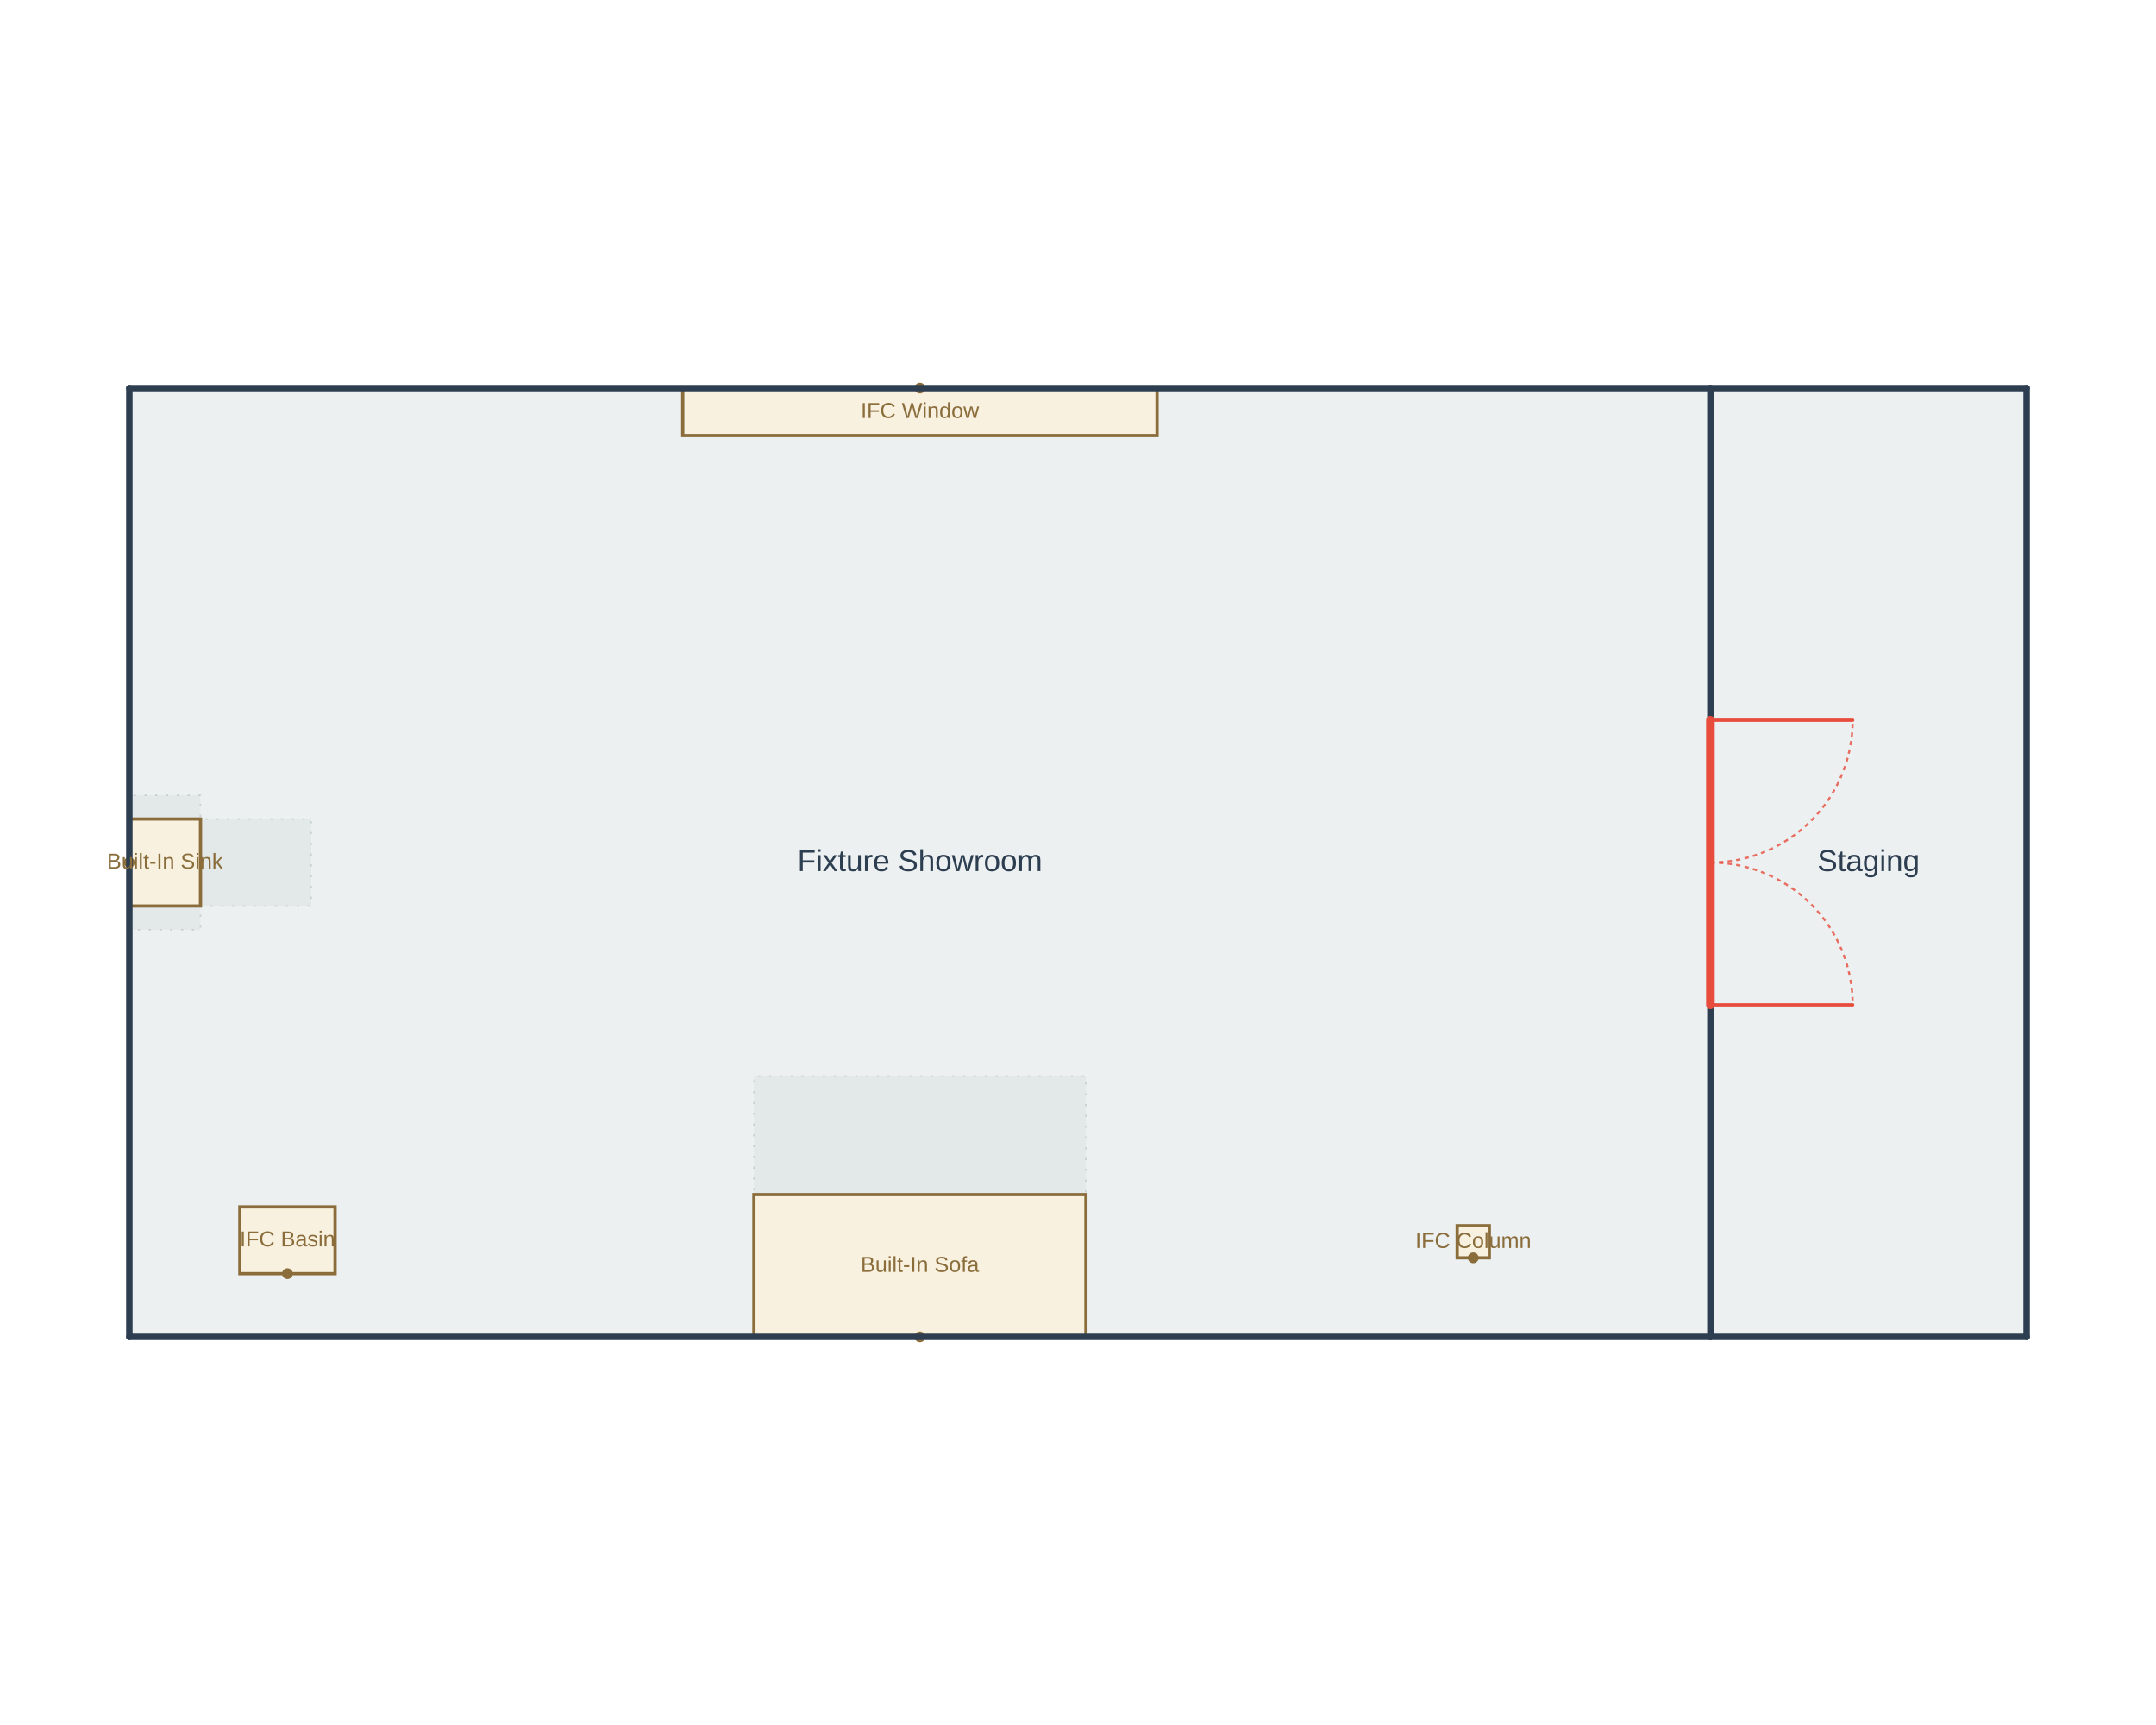
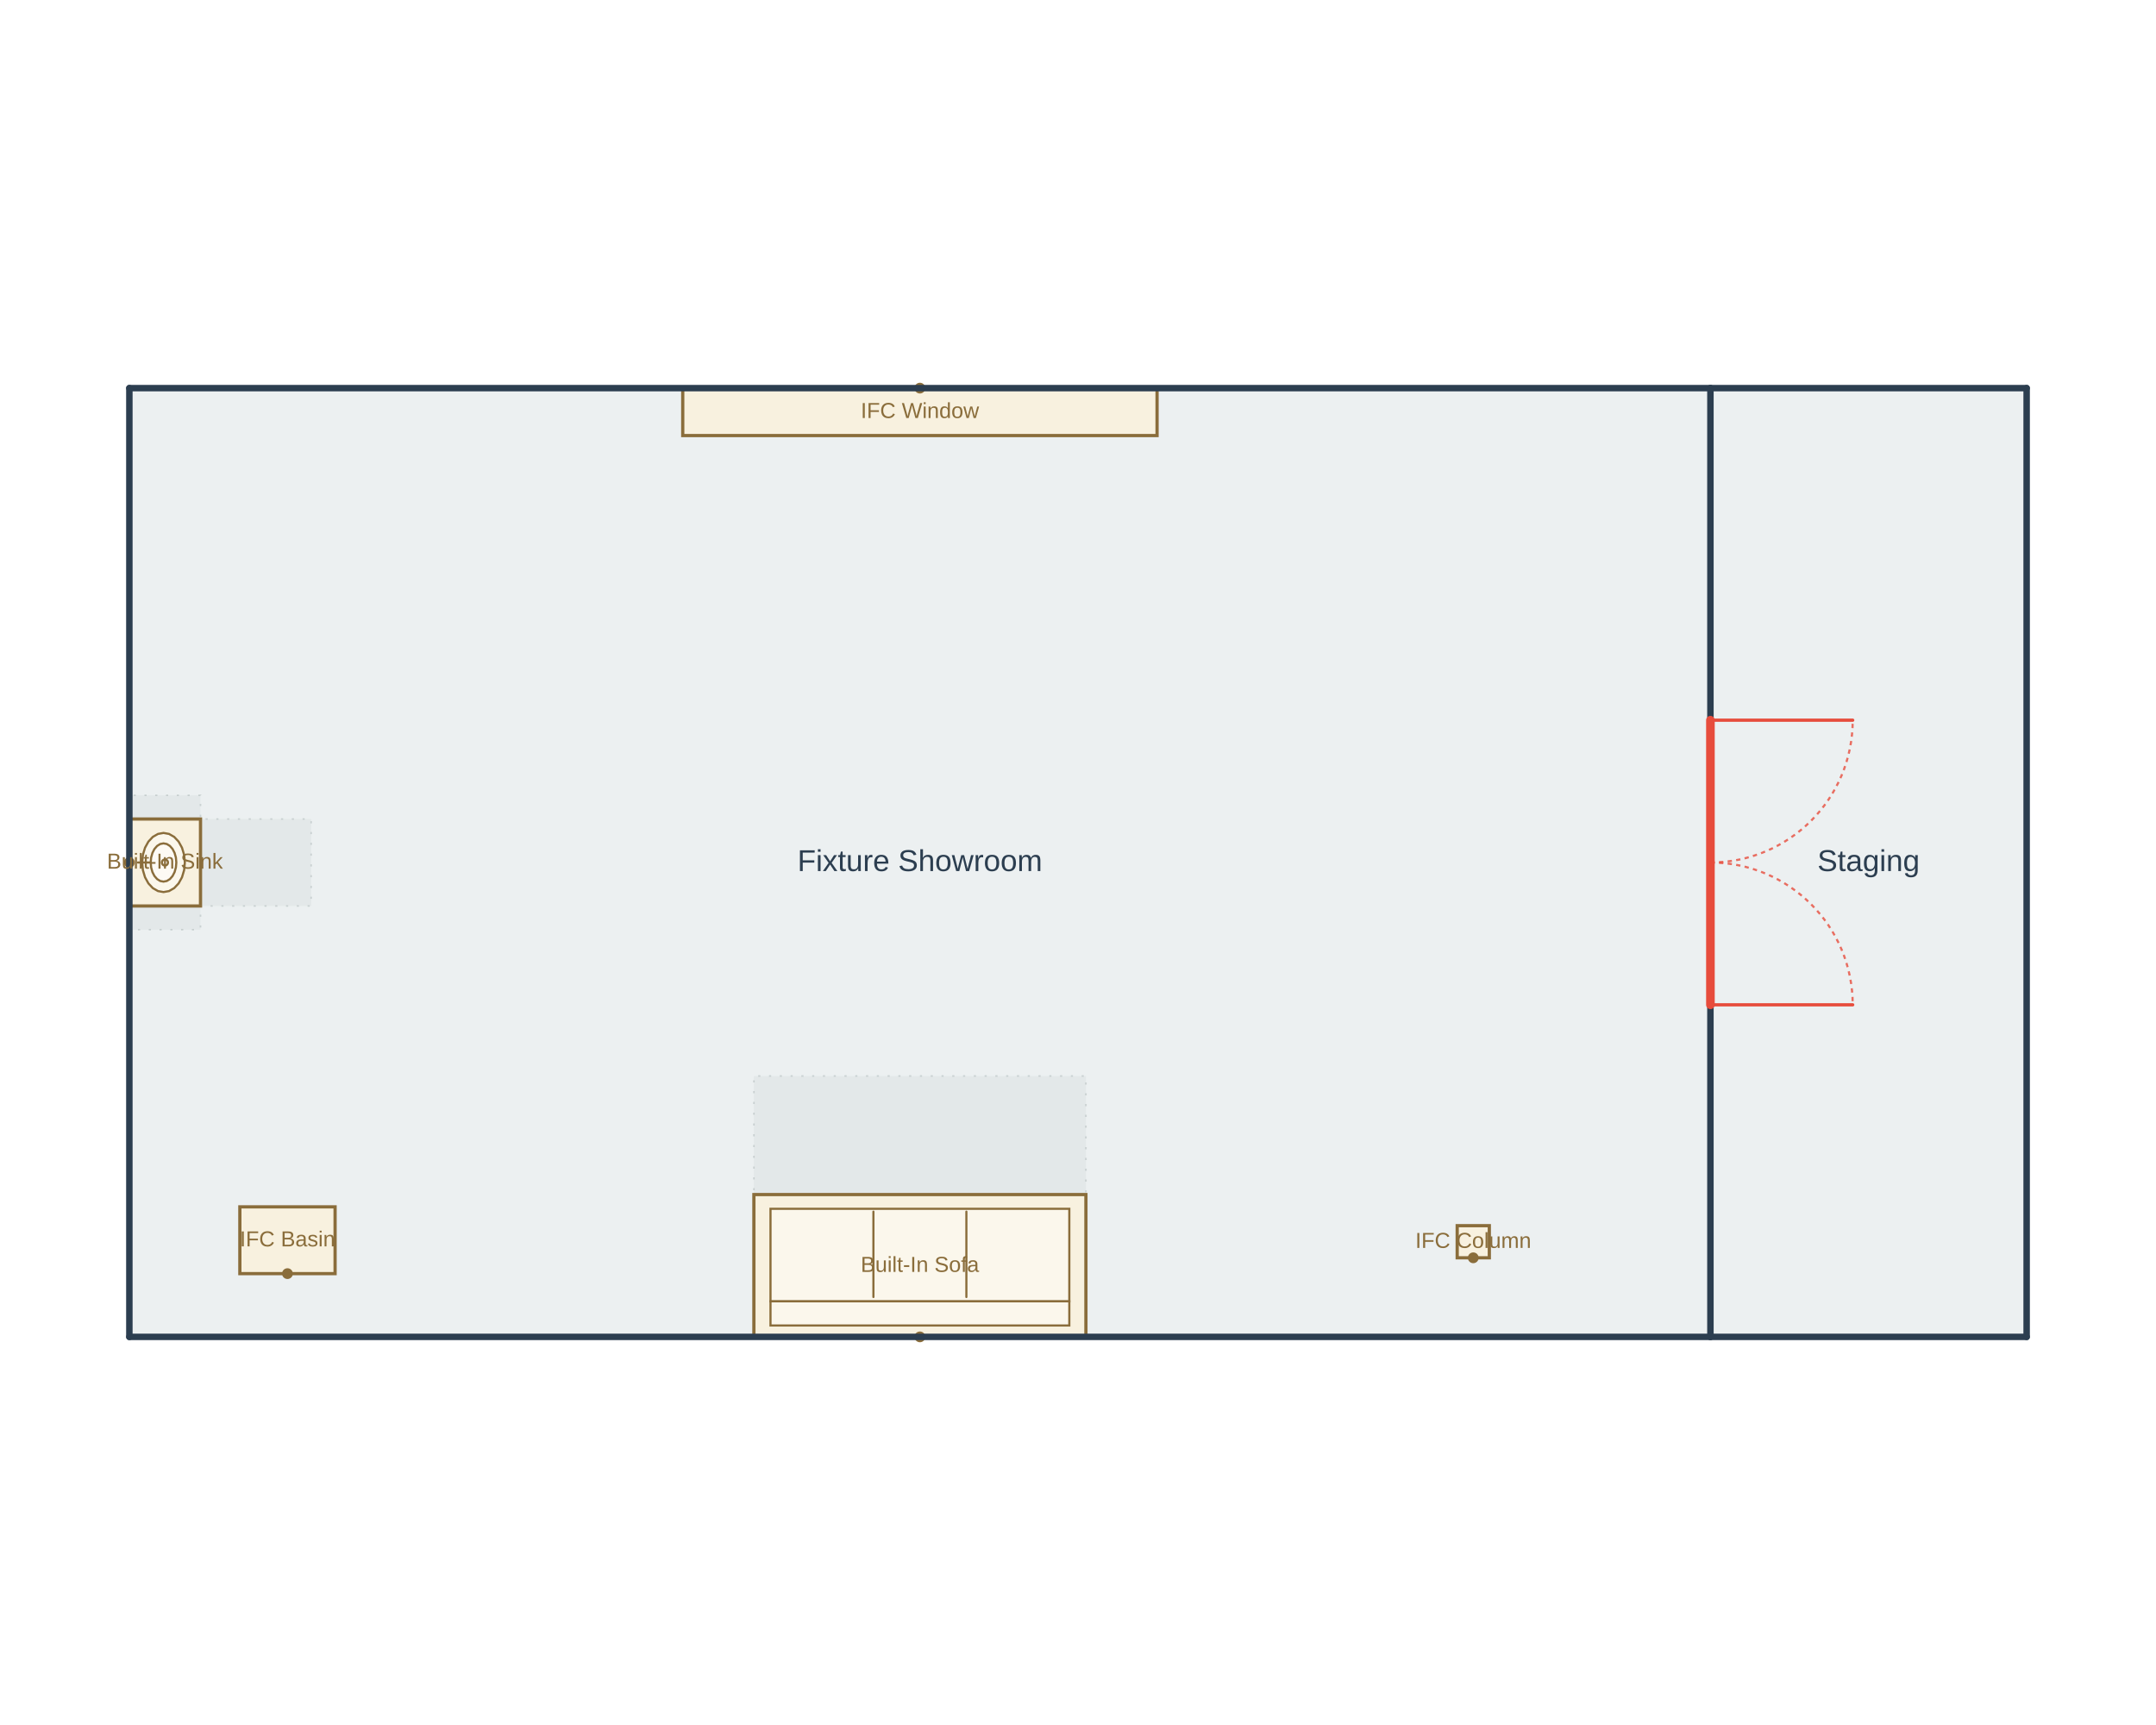
<svg xmlns="http://www.w3.org/2000/svg" width="1000" height="800" viewBox="0 0 1000 800">
  <defs>
    <style>
      .room-label { font-family: Arial, sans-serif; font-weight: 500; }
    </style>
  </defs>
  <rect width="1000" height="800" fill="#ffffff" />
  <path d="M 60.00 620.00 L 940.00 620.00 L 940.00 180.00 L 60.00 180.00 Z" fill="none" stroke="#7f8c8d" stroke-width="2" stroke-dasharray="8,4" />
  <path d="M 60.00 620.00 L 793.33 620.00 L 793.33 180.00 L 60.00 180.00 Z" fill="#ecf0f1" stroke="#bdc3c7" stroke-width="1" />
  <path d="M 793.33 620.00 L 940.00 620.00 L 940.00 180.00 L 793.33 180.00 Z" fill="#ecf0f1" stroke="#bdc3c7" stroke-width="1" />
  <path class="object-clearance" d="M 93.00 379.83 L 93.00 420.17 L 144.33 420.17 L 144.33 379.83 Z" fill="#7f8c8d" fill-opacity="0.08" stroke="#7f8c8d" stroke-opacity="0.28" stroke-width="0.75" stroke-dasharray="1,4" />
  <path class="object-clearance" d="M 60.00 368.83 L 60.00 379.83 L 93.00 379.83 L 93.00 368.83 Z" fill="#7f8c8d" fill-opacity="0.08" stroke="#7f8c8d" stroke-opacity="0.28" stroke-width="0.75" stroke-dasharray="1,4" />
  <path class="object-clearance" d="M 60.00 420.17 L 60.00 431.17 L 93.00 431.17 L 93.00 420.17 Z" fill="#7f8c8d" fill-opacity="0.08" stroke="#7f8c8d" stroke-opacity="0.28" stroke-width="0.75" stroke-dasharray="1,4" />
  <path class="object-clearance" d="M 349.67 554.00 L 503.67 554.00 L 503.67 499.00 L 349.67 499.00 Z" fill="#7f8c8d" fill-opacity="0.08" stroke="#7f8c8d" stroke-opacity="0.28" stroke-width="0.75" stroke-dasharray="1,4" />
  <path data-object="ifc_basin1" data-catalog-id="open.buildingsmart.basin" d="M 111.25 590.67 L 155.42 590.67 L 155.42 559.70 L 111.25 559.70 Z" fill="#f8f1df" stroke="#8a6d3b" stroke-width="1.5" />
  <circle data-object-origin="ifc_basin1" cx="133.33" cy="590.67" r="2.5" fill="#8a6d3b" />
  <path data-object="ifc_window1" data-catalog-id="open.buildingsmart.window" d="M 536.67 180.00 L 316.67 180.00 L 316.67 202.00 L 536.67 202.00 Z" fill="#f8f1df" stroke="#8a6d3b" stroke-width="1.5" />
  <circle data-object-origin="ifc_window1" cx="426.67" cy="180.00" r="2.5" fill="#8a6d3b" />
  <path data-object="ifc_column1" data-catalog-id="open.buildingsmart.column" d="M 675.88 583.33 L 690.78 583.33 L 690.78 568.43 L 675.88 568.43 Z" fill="#f8f1df" stroke="#8a6d3b" stroke-width="1.5" />
  <circle data-object-origin="ifc_column1" cx="683.33" cy="583.33" r="2.5" fill="#8a6d3b" />
-   <path data-object="builtin_sink1" data-catalog-id="builtin.sanitary.sink.wall_hung" d="M 60.00 379.83 L 60.00 420.17 L 93.00 420.17 L 93.00 379.83 Z" fill="#f8f1df" stroke="#8a6d3b" stroke-width="1.5" />
+   <g class="fixture fixture-bath-sink" data-object="builtin_sink1" data-catalog-id="builtin.sanitary.sink.wall_hung">
+     <path class="fixture-base fixture-bath-sink" d="M 60.00 379.83 L 60.00 420.17 L 93.00 420.17 L 93.00 379.83 Z" fill="#f8f1df" stroke="#8a6d3b" stroke-width="1.5" />
+     <path class="fixture-detail fixture-sink-basin" d="M 75.84 413.71 L 78.40 413.25 L 80.79 411.88 L 82.84 409.70 L 84.41 406.86 L 85.40 403.55 L 85.74 400.00 L 85.40 396.45 L 84.41 393.14 L 82.84 390.30 L 80.79 388.12 L 78.40 386.75 L 75.84 386.29 L 73.28 386.75 L 70.89 388.12 L 68.84 390.30 L 67.27 393.14 L 66.28 396.45 L 65.94 400.00 L 66.28 403.55 L 67.27 406.86 L 68.84 409.70 L 70.89 411.88 L 73.28 413.25 Z" fill="#ffffff" fill-opacity="0.42" stroke="#8a6d3b" stroke-width="1" />
+     <path class="fixture-detail fixture-sink-inner" d="M 75.84 408.87 L 77.38 408.57 L 78.81 407.68 L 80.04 406.27 L 80.98 404.44 L 81.58 402.30 L 81.78 400.00 L 81.58 397.70 L 80.98 395.56 L 80.04 393.73 L 78.81 392.32 L 77.38 391.43 L 75.84 391.13 L 74.30 391.43 L 72.87 392.32 L 71.64 393.73 L 70.70 395.56 L 70.10 397.70 L 69.90 400.00 L 70.10 402.30 L 70.70 404.44 L 71.64 406.27 L 72.87 407.68 L 74.30 408.57 Z" fill="#ffffff" fill-opacity="0.42" stroke="#8a6d3b" stroke-width="1" />
+     <path class="fixture-detail fixture-drain" d="M 76.50 401.41 L 76.87 401.36 L 77.21 401.22 L 77.50 401.00 L 77.72 400.71 L 77.86 400.37 L 77.91 400.00 L 77.86 399.63 L 77.72 399.29 L 77.50 399.00 L 77.21 398.78 L 76.87 398.64 L 76.50 398.59 L 76.13 398.64 L 75.79 398.78 L 75.50 399.00 L 75.28 399.29 L 75.14 399.63 L 75.09 400.00 L 75.14 400.37 L 75.28 400.71 L 75.50 401.00 L 75.79 401.22 L 76.13 401.36 Z" fill="#ffffff" fill-opacity="0.42" stroke="#8a6d3b" stroke-width="1" />
+     <line class="fixture-detail fixture-faucet" x1="63.96" y1="400.00" x2="69.90" y2="400.00" stroke="#8a6d3b" stroke-width="1" stroke-linecap="round" />
+   </g>
  <circle data-object-origin="builtin_sink1" cx="60.00" cy="400.00" r="2.5" fill="#8a6d3b" />
-   <path data-object="builtin_sofa1" data-catalog-id="builtin.furniture.sofa.three_seat" d="M 349.67 620.00 L 503.67 620.00 L 503.67 554.00 L 349.67 554.00 Z" fill="#f8f1df" stroke="#8a6d3b" stroke-width="1.5" />
+   <g class="fixture fixture-sofa" data-object="builtin_sofa1" data-catalog-id="builtin.furniture.sofa.three_seat">
+     <path class="fixture-base fixture-sofa" d="M 349.67 620.00 L 503.67 620.00 L 503.67 554.00 L 349.67 554.00 Z" fill="#f8f1df" stroke="#8a6d3b" stroke-width="1.5" />
+     <path class="fixture-detail fixture-sofa-back" d="M 357.37 614.72 L 495.97 614.72 L 495.97 603.50 L 357.37 603.50 Z" fill="#ffffff" fill-opacity="0.42" stroke="#8a6d3b" stroke-width="1" />
+     <path class="fixture-detail fixture-sofa-seat" d="M 357.37 603.50 L 495.97 603.50 L 495.97 560.60 L 357.37 560.60 Z" fill="#ffffff" fill-opacity="0.42" stroke="#8a6d3b" stroke-width="1" />
+     <line class="fixture-detail fixture-sofa-cushion" x1="405.11" y1="601.52" x2="405.11" y2="561.92" stroke="#8a6d3b" stroke-width="1" stroke-linecap="round" />
+     <line class="fixture-detail fixture-sofa-cushion" x1="448.23" y1="601.52" x2="448.23" y2="561.92" stroke="#8a6d3b" stroke-width="1" stroke-linecap="round" />
+   </g>
  <circle data-object-origin="builtin_sofa1" cx="426.67" cy="620.00" r="2.5" fill="#8a6d3b" />
  <line x1="793.33" y1="620.00" x2="793.33" y2="180.00" stroke="#2c3e50" stroke-width="3" stroke-linecap="round" />
  <line x1="60.00" y1="620.00" x2="793.33" y2="620.00" stroke="#2c3e50" stroke-width="3" stroke-linecap="round" />
  <line x1="60.00" y1="180.00" x2="793.33" y2="180.00" stroke="#2c3e50" stroke-width="3" stroke-linecap="round" />
  <line x1="60.00" y1="620.00" x2="60.00" y2="180.00" stroke="#2c3e50" stroke-width="3" stroke-linecap="round" />
  <line x1="793.33" y1="620.00" x2="940.00" y2="620.00" stroke="#2c3e50" stroke-width="3" stroke-linecap="round" />
  <line x1="940.00" y1="620.00" x2="940.00" y2="180.00" stroke="#2c3e50" stroke-width="3" stroke-linecap="round" />
  <line x1="793.33" y1="180.00" x2="940.00" y2="180.00" stroke="#2c3e50" stroke-width="3" stroke-linecap="round" />
  <line x1="793.33" y1="466.00" x2="793.33" y2="334.00" stroke="#e74c3c" stroke-width="4" stroke-linecap="round" />
  <line class="door-leaf" x1="793.33" y1="466.00" x2="859.33" y2="466.00" stroke="#e74c3c" stroke-width="1.5" stroke-linecap="round" />
  <path class="door-swing" d="M 793.33 400.00 A 66.00 66.00 0 0 1 859.33 466.00" fill="none" stroke="#e74c3c" stroke-width="1" stroke-dasharray="2,2" opacity="0.8" />
  <line class="door-leaf" x1="793.33" y1="334.00" x2="859.33" y2="334.00" stroke="#e74c3c" stroke-width="1.5" stroke-linecap="round" />
  <path class="door-swing" d="M 793.33 400.00 A 66.00 66.00 0 0 0 859.33 334.00" fill="none" stroke="#e74c3c" stroke-width="1" stroke-dasharray="2,2" opacity="0.8" />
  <text x="426.67" y="400.00" font-size="14" fill="#2c3e50" text-anchor="middle" dominant-baseline="middle" font-family="Arial, sans-serif">Fixture Showroom</text>
  <text x="866.67" y="400.00" font-size="14" fill="#2c3e50" text-anchor="middle" dominant-baseline="middle" font-family="Arial, sans-serif">Staging</text>
  <text x="133.33" y="575.18" font-size="10.08" fill="#8a6d3b" text-anchor="middle" dominant-baseline="middle" font-family="Arial, sans-serif">IFC Basin</text>
  <text x="426.67" y="191.00" font-size="10.08" fill="#8a6d3b" text-anchor="middle" dominant-baseline="middle" font-family="Arial, sans-serif">IFC Window</text>
  <text x="683.33" y="575.88" font-size="10.08" fill="#8a6d3b" text-anchor="middle" dominant-baseline="middle" font-family="Arial, sans-serif">IFC Column</text>
  <text x="76.50" y="400.00" font-size="10.08" fill="#8a6d3b" text-anchor="middle" dominant-baseline="middle" font-family="Arial, sans-serif">Built-In Sink</text>
  <text x="426.67" y="587.00" font-size="10.08" fill="#8a6d3b" text-anchor="middle" dominant-baseline="middle" font-family="Arial, sans-serif">Built-In Sofa</text>
</svg>
